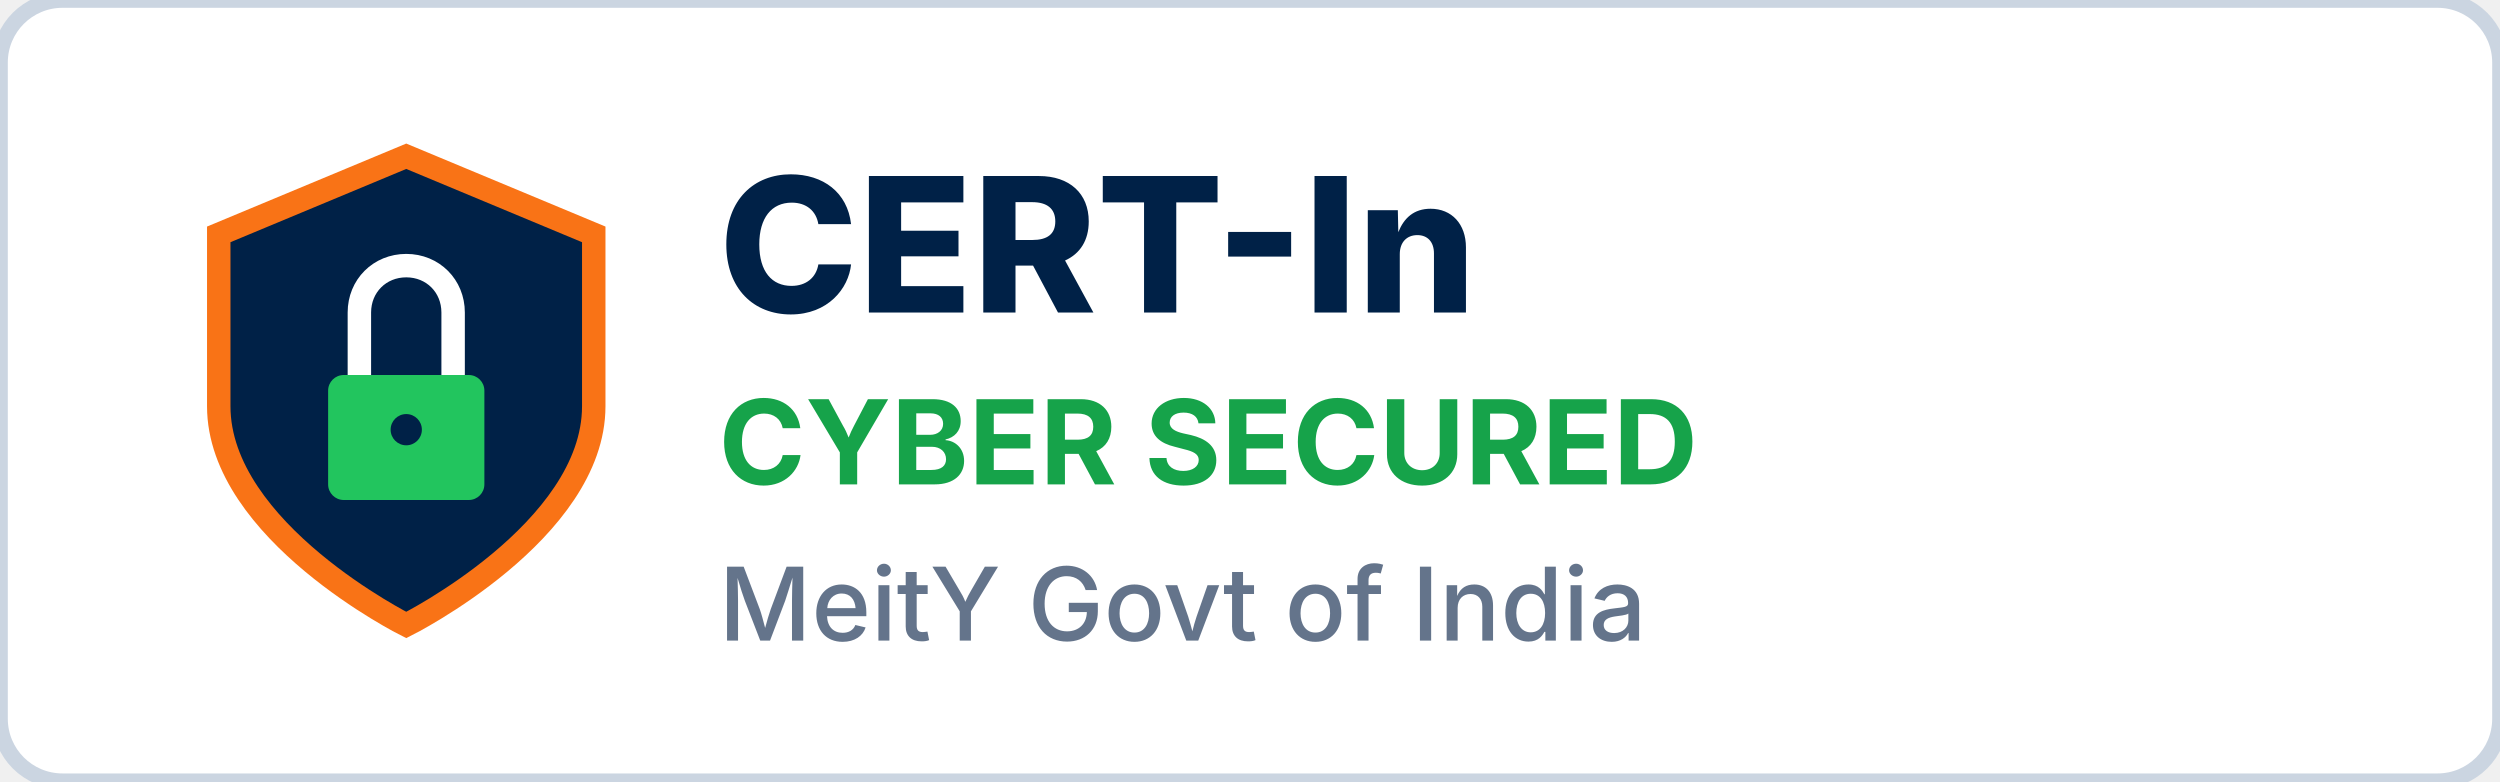
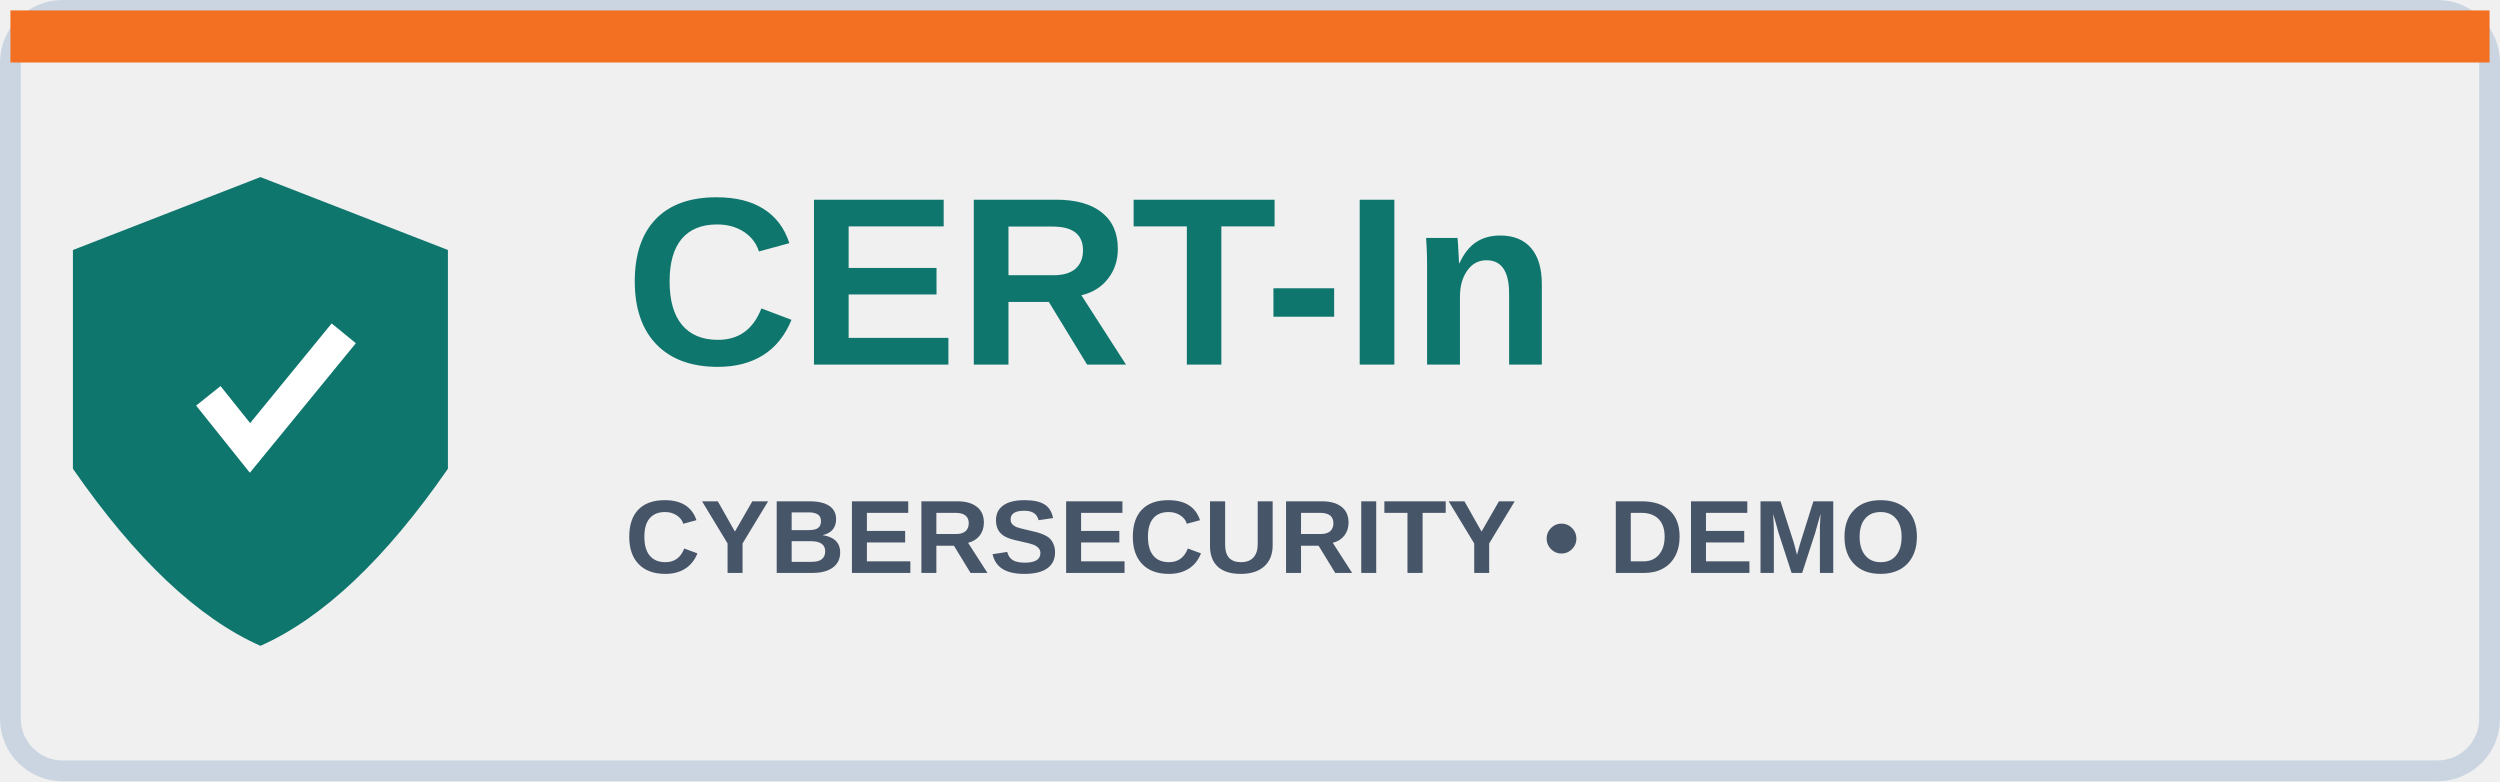
- <svg xmlns="http://www.w3.org/2000/svg" viewBox="0 0 160 50" width="160" height="50">
-   <rect width="160" height="50" fill="#ffffff" rx="4" stroke="#cbd5e1" stroke-width="1" />
-   <g transform="translate(10, 8)">
-     <path d="M16 2 L4 7 V18 C4 26 16 32 16 32 C16 32 28 26 28 18 V7 Z" fill="#002147" stroke="#f97316" stroke-width="1.5" />
-     <rect x="11" y="16" width="10" height="8" rx="1" fill="#22c55e" />
-     <path d="M13 16 V12 C13 10.3 14.3 9 16 9 C17.7 9 19 10.3 19 12 V16" fill="none" stroke="#ffffff" stroke-width="1.5" />
-     <circle cx="16" cy="19.5" r="1" fill="#002147" />
-   </g>
-   <text x="46" y="20" font-family="'Inter', sans-serif" font-size="12" font-weight="800" fill="#002147">CERT-In</text>
-   <text x="46" y="31" font-family="'Inter', sans-serif" font-size="7.5" font-weight="700" fill="#16a34a">CYBER SECURED</text>
-   <text x="46" y="41" font-family="'Inter', sans-serif" font-size="6.5" font-weight="500" fill="#64748b">MeitY Govt of India</text>
+ <svg xmlns="http://www.w3.org/2000/svg" width="240" height="75" viewBox="0 0 240 75">
+   <rect x="1" y="1" width="238" height="73" rx="5" fill="none" stroke="#cbd5e1" stroke-width="2" />
+   <rect x="1" y="1" width="238" height="5" fill="#f37022" />
+   <path d="M25 17 L43 24 L43 45 Q34 58 25 62 Q16 58 7 45 L7 24Z" fill="#0f766e" />
+   <path d="M20 38 L24 43 L33 32" fill="none" stroke="white" stroke-width="3" />
+   <text x="60" y="35" text-anchor="start" font-family="Arial,DejaVu Sans,sans-serif" font-size="23" font-weight="700" fill="#0f766e">CERT-In</text>
+   <text x="60" y="55" text-anchor="start" font-family="Arial,DejaVu Sans,sans-serif" font-size="10" font-weight="600" fill="#475569">CYBERSECURITY • DEMO</text>
</svg>
